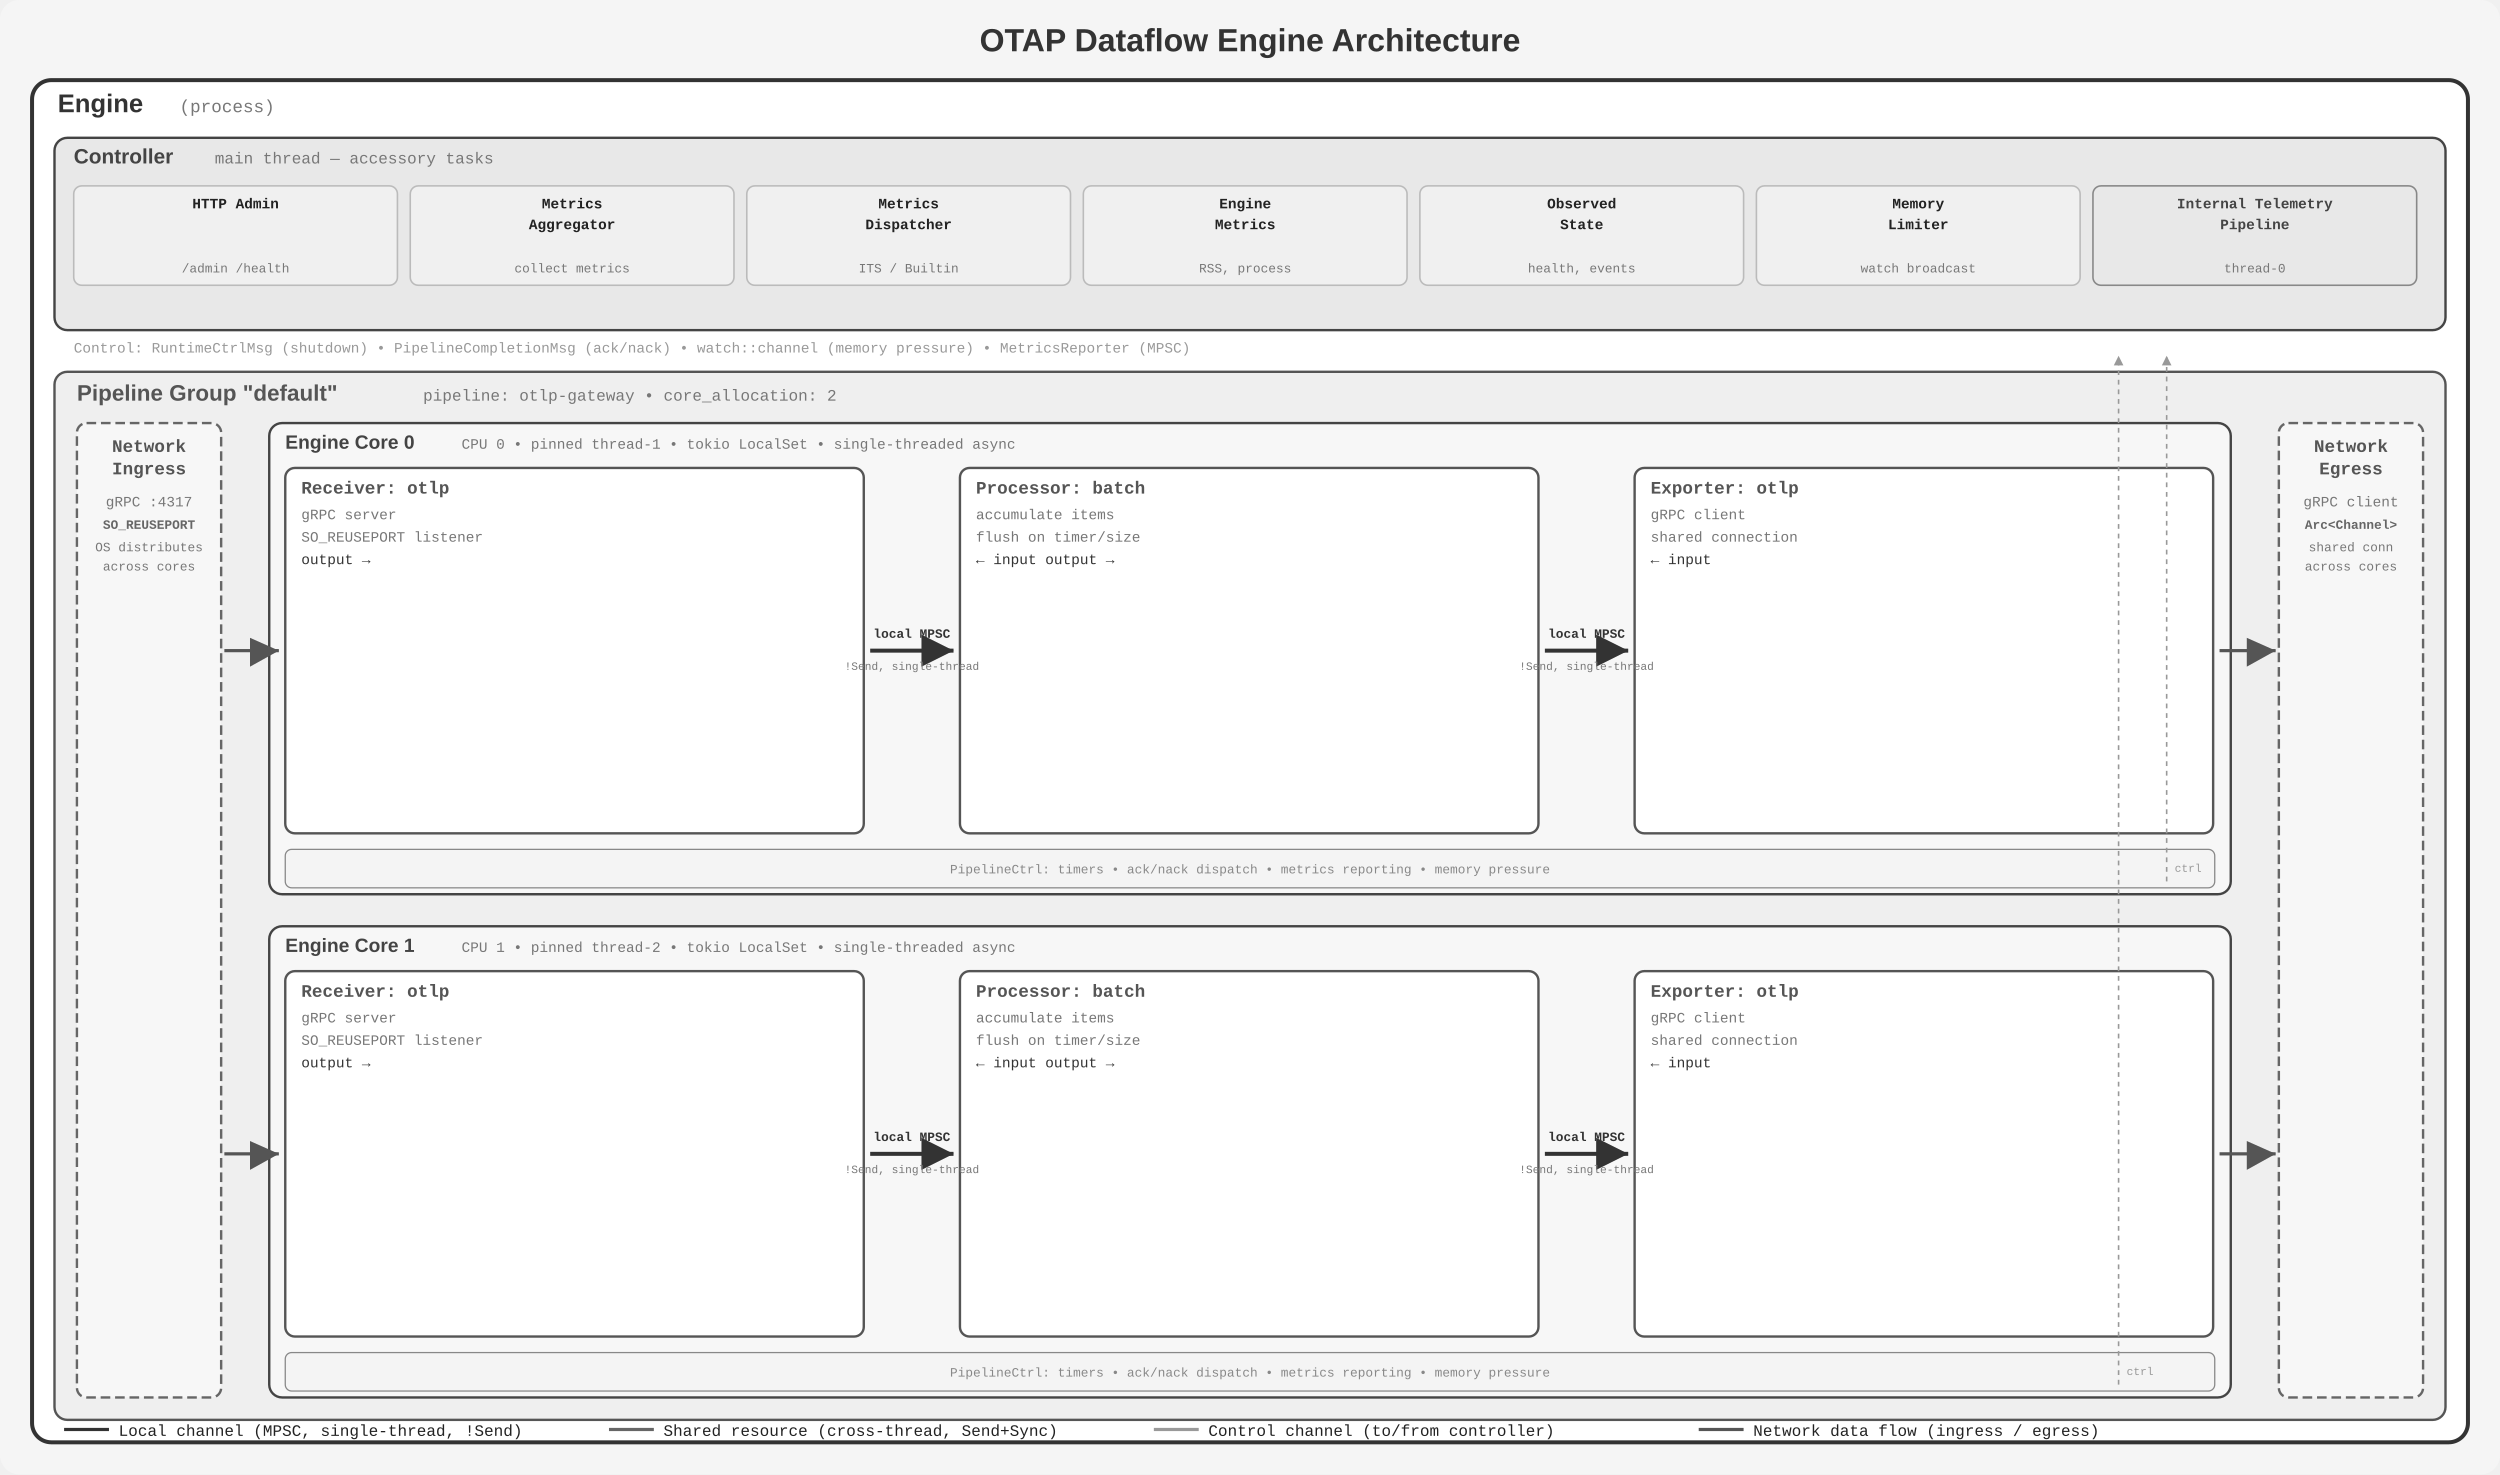
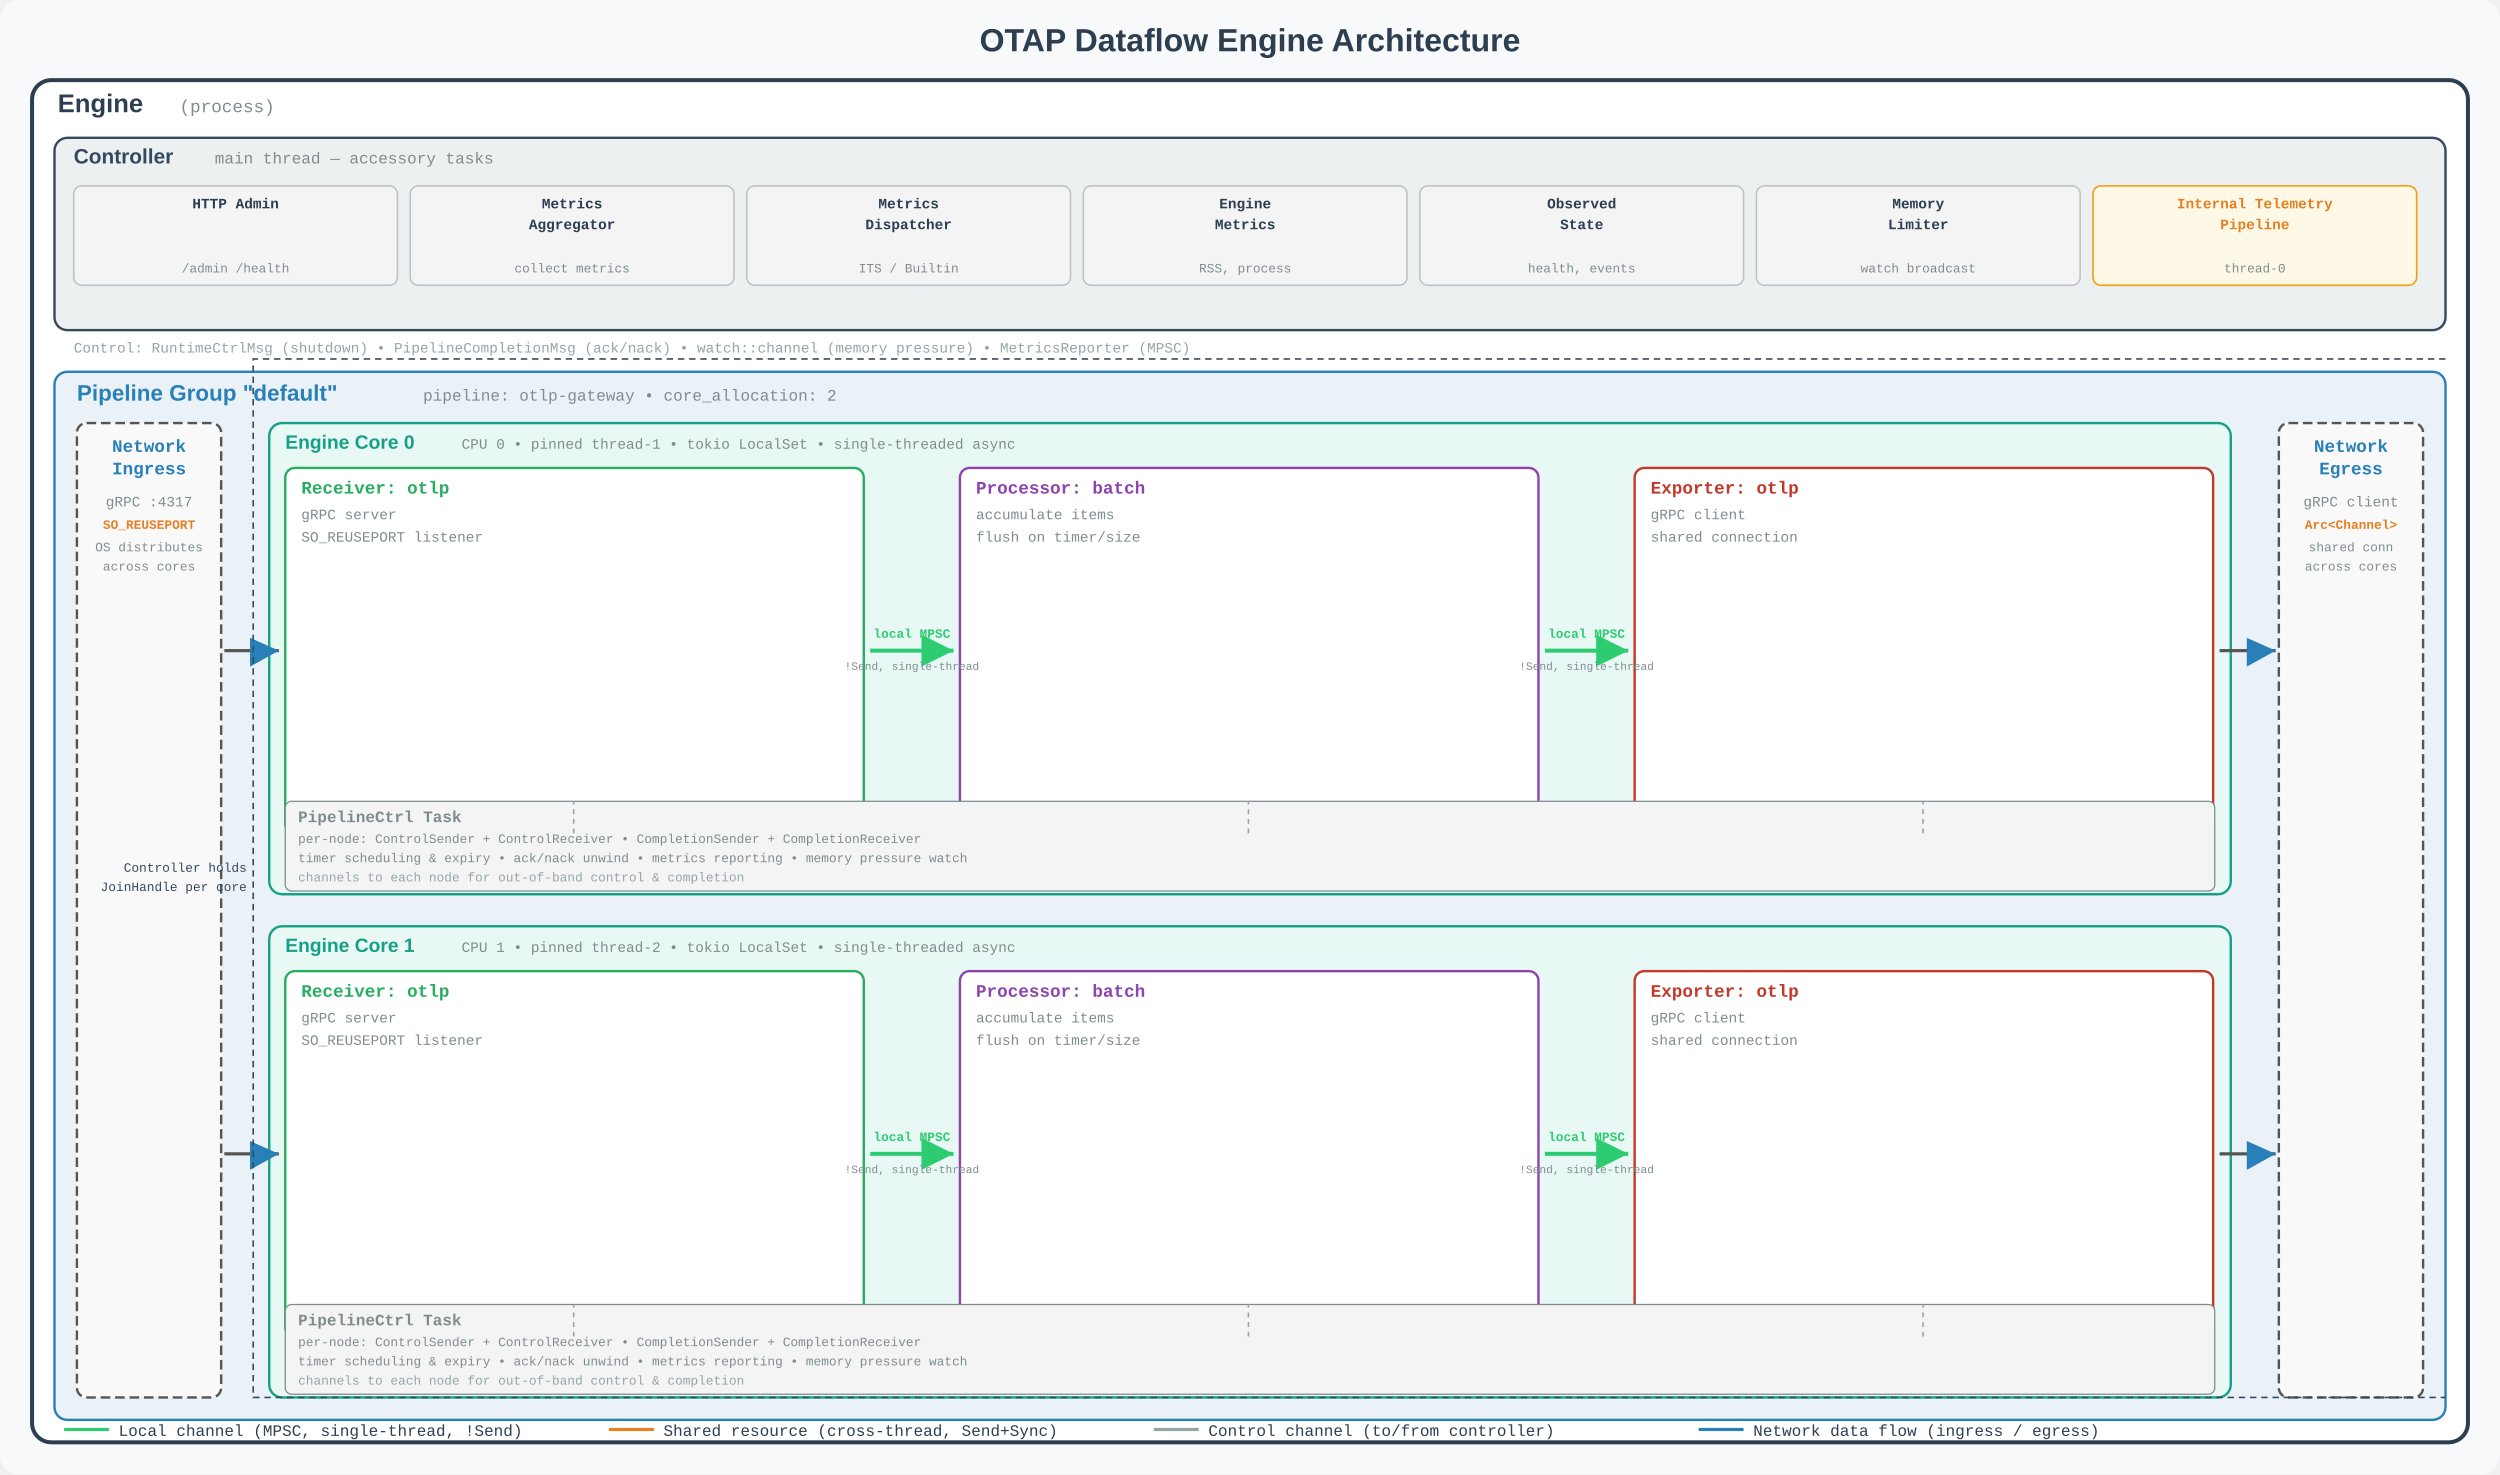
<svg xmlns="http://www.w3.org/2000/svg" viewBox="0 0 1560 920" width="1560" height="920">
  <defs>
    <marker id="al" markerWidth="8" markerHeight="8" refX="8" refY="4" orient="auto">
-       <polygon points="0 0, 8 4, 0 8" fill="#333333" />
+       <polygon points="0 0, 8 4, 0 8" fill="#2ecc71" />
    </marker>
    <marker id="as" markerWidth="8" markerHeight="8" refX="8" refY="4" orient="auto">
-       <polygon points="0 0, 8 4, 0 8" fill="#666666" />
+       <polygon points="0 0, 8 4, 0 8" fill="#e67e22" />
    </marker>
    <marker id="ac" markerWidth="6" markerHeight="6" refX="6" refY="3" orient="auto">
-       <polygon points="0 0, 6 3, 0 6" fill="#999999" />
+       <polygon points="0 0, 6 3, 0 6" fill="#95a5a6" />
    </marker>
    <marker id="at" markerWidth="8" markerHeight="8" refX="8" refY="4" orient="auto">
-       <polygon points="0 0, 8 4, 0 8" fill="#555555" />
+       <polygon points="0 0, 8 4, 0 8" fill="#3498db" />
    </marker>
    <marker id="an" markerWidth="9" markerHeight="9" refX="9" refY="4" orient="auto">
-       <polygon points="0 0, 9 4, 0 9" fill="#555555" />
+       <polygon points="0 0, 9 4, 0 9" fill="#2980b9" />
    </marker>
  </defs>
-   <rect width="1560" height="920" fill="#f5f5f5" rx="12" />
-   <text x="780" y="32" font-family="'Segoe UI', 'Helvetica Neue', Arial, sans-serif" font-size="20" fill="#333333" font-weight="bold" text-anchor="middle">OTAP Dataflow Engine Architecture</text>
-   <rect x="20" y="50" width="1520" height="850" rx="12" fill="#ffffff" stroke="#333333" stroke-width="2.5" />
-   <text x="36" y="70" font-family="'Segoe UI', 'Helvetica Neue', Arial, sans-serif" font-size="16" fill="#333333" font-weight="bold" text-anchor="start">Engine</text>
-   <text x="112" y="70" font-family="Consolas, 'Courier New', monospace" font-size="11" fill="#777777" font-weight="normal" text-anchor="start">(process)</text>
-   <rect x="34" y="86" width="1492" height="120" rx="8" fill="#e8e8e8" stroke="#444444" stroke-width="1.5" />
-   <text x="46" y="102" font-family="'Segoe UI', 'Helvetica Neue', Arial, sans-serif" font-size="13" fill="#444444" font-weight="bold" text-anchor="start">Controller</text>
-   <text x="134" y="102" font-family="Consolas, 'Courier New', monospace" font-size="10" fill="#777777" font-weight="normal" text-anchor="start">main thread — accessory tasks</text>
-   <rect x="46" y="116" width="202" height="62" rx="5" fill="#f0f0f0" stroke="#bbbbbb" stroke-width="1" />
-   <text x="147" y="130" font-family="Consolas, 'Courier New', monospace" font-size="9" fill="#222222" font-weight="bold" text-anchor="middle">HTTP Admin</text>
-   <text x="147" y="170" font-family="Consolas, 'Courier New', monospace" font-size="8" fill="#777777" font-weight="normal" text-anchor="middle">/admin /health</text>
-   <rect x="256" y="116" width="202" height="62" rx="5" fill="#f0f0f0" stroke="#bbbbbb" stroke-width="1" />
-   <text x="357" y="130" font-family="Consolas, 'Courier New', monospace" font-size="9" fill="#222222" font-weight="bold" text-anchor="middle">Metrics</text>
-   <text x="357" y="143" font-family="Consolas, 'Courier New', monospace" font-size="9" fill="#222222" font-weight="bold" text-anchor="middle">Aggregator</text>
-   <text x="357" y="170" font-family="Consolas, 'Courier New', monospace" font-size="8" fill="#777777" font-weight="normal" text-anchor="middle">collect metrics</text>
-   <rect x="466" y="116" width="202" height="62" rx="5" fill="#f0f0f0" stroke="#bbbbbb" stroke-width="1" />
-   <text x="567" y="130" font-family="Consolas, 'Courier New', monospace" font-size="9" fill="#222222" font-weight="bold" text-anchor="middle">Metrics</text>
-   <text x="567" y="143" font-family="Consolas, 'Courier New', monospace" font-size="9" fill="#222222" font-weight="bold" text-anchor="middle">Dispatcher</text>
-   <text x="567" y="170" font-family="Consolas, 'Courier New', monospace" font-size="8" fill="#777777" font-weight="normal" text-anchor="middle">ITS / Builtin</text>
-   <rect x="676" y="116" width="202" height="62" rx="5" fill="#f0f0f0" stroke="#bbbbbb" stroke-width="1" />
-   <text x="777" y="130" font-family="Consolas, 'Courier New', monospace" font-size="9" fill="#222222" font-weight="bold" text-anchor="middle">Engine</text>
-   <text x="777" y="143" font-family="Consolas, 'Courier New', monospace" font-size="9" fill="#222222" font-weight="bold" text-anchor="middle">Metrics</text>
-   <text x="777" y="170" font-family="Consolas, 'Courier New', monospace" font-size="8" fill="#777777" font-weight="normal" text-anchor="middle">RSS, process</text>
-   <rect x="886" y="116" width="202" height="62" rx="5" fill="#f0f0f0" stroke="#bbbbbb" stroke-width="1" />
-   <text x="987" y="130" font-family="Consolas, 'Courier New', monospace" font-size="9" fill="#222222" font-weight="bold" text-anchor="middle">Observed</text>
-   <text x="987" y="143" font-family="Consolas, 'Courier New', monospace" font-size="9" fill="#222222" font-weight="bold" text-anchor="middle">State</text>
-   <text x="987" y="170" font-family="Consolas, 'Courier New', monospace" font-size="8" fill="#777777" font-weight="normal" text-anchor="middle">health, events</text>
-   <rect x="1096" y="116" width="202" height="62" rx="5" fill="#f0f0f0" stroke="#bbbbbb" stroke-width="1" />
-   <text x="1197" y="130" font-family="Consolas, 'Courier New', monospace" font-size="9" fill="#222222" font-weight="bold" text-anchor="middle">Memory</text>
-   <text x="1197" y="143" font-family="Consolas, 'Courier New', monospace" font-size="9" fill="#222222" font-weight="bold" text-anchor="middle">Limiter</text>
-   <text x="1197" y="170" font-family="Consolas, 'Courier New', monospace" font-size="8" fill="#777777" font-weight="normal" text-anchor="middle">watch broadcast</text>
-   <rect x="1306" y="116" width="202" height="62" rx="5" fill="#e8e8e8" stroke="#888888" stroke-width="1" />
-   <text x="1407" y="130" font-family="Consolas, 'Courier New', monospace" font-size="9" fill="#444444" font-weight="bold" text-anchor="middle">Internal Telemetry</text>
-   <text x="1407" y="143" font-family="Consolas, 'Courier New', monospace" font-size="9" fill="#444444" font-weight="bold" text-anchor="middle">Pipeline</text>
-   <text x="1407" y="170" font-family="Consolas, 'Courier New', monospace" font-size="8" fill="#777777" font-weight="normal" text-anchor="middle">thread-0</text>
-   <text x="46" y="220" font-family="Consolas, 'Courier New', monospace" font-size="9" fill="#999999" font-weight="normal" text-anchor="start">Control: RuntimeCtrlMsg (shutdown)  •  PipelineCompletionMsg (ack/nack)  •  watch::channel (memory pressure)  •  MetricsReporter (MPSC)</text>
-   <rect x="34" y="232" width="1492" height="654" rx="8" fill="#efefef" stroke="#555555" stroke-width="1.5" />
-   <text x="48" y="250" font-family="'Segoe UI', 'Helvetica Neue', Arial, sans-serif" font-size="14" fill="#555555" font-weight="bold" text-anchor="start">Pipeline Group "default"</text>
-   <text x="264" y="250" font-family="Consolas, 'Courier New', monospace" font-size="10" fill="#777777" font-weight="normal" text-anchor="start">pipeline: otlp-gateway  •  core_allocation: 2</text>
-   <rect x="48" y="264" width="90" height="608" rx="6" fill="#f7f7f7" stroke="#666666" stroke-width="1.5" stroke-dasharray="6,3" />
-   <text x="93" y="282" font-family="Consolas, 'Courier New', monospace" font-size="11" fill="#555555" font-weight="bold" text-anchor="middle">Network</text>
-   <text x="93" y="296" font-family="Consolas, 'Courier New', monospace" font-size="11" fill="#555555" font-weight="bold" text-anchor="middle">Ingress</text>
-   <text x="93" y="316" font-family="Consolas, 'Courier New', monospace" font-size="9" fill="#777777" font-weight="normal" text-anchor="middle">gRPC :4317</text>
-   <text x="93" y="330" font-family="Consolas, 'Courier New', monospace" font-size="8" fill="#666666" font-weight="bold" text-anchor="middle">SO_REUSEPORT</text>
-   <text x="93" y="344" font-family="Consolas, 'Courier New', monospace" font-size="8" fill="#777777" font-weight="normal" text-anchor="middle">OS distributes</text>
-   <text x="93" y="356" font-family="Consolas, 'Courier New', monospace" font-size="8" fill="#777777" font-weight="normal" text-anchor="middle">across cores</text>
-   <rect x="1422" y="264" width="90" height="608" rx="6" fill="#f7f7f7" stroke="#666666" stroke-width="1.5" stroke-dasharray="6,3" />
-   <text x="1467" y="282" font-family="Consolas, 'Courier New', monospace" font-size="11" fill="#555555" font-weight="bold" text-anchor="middle">Network</text>
-   <text x="1467" y="296" font-family="Consolas, 'Courier New', monospace" font-size="11" fill="#555555" font-weight="bold" text-anchor="middle">Egress</text>
-   <text x="1467" y="316" font-family="Consolas, 'Courier New', monospace" font-size="9" fill="#777777" font-weight="normal" text-anchor="middle">gRPC client</text>
-   <text x="1467" y="330" font-family="Consolas, 'Courier New', monospace" font-size="8" fill="#666666" font-weight="bold" text-anchor="middle">Arc&lt;Channel&gt;</text>
-   <text x="1467" y="344" font-family="Consolas, 'Courier New', monospace" font-size="8" fill="#777777" font-weight="normal" text-anchor="middle">shared conn</text>
-   <text x="1467" y="356" font-family="Consolas, 'Courier New', monospace" font-size="8" fill="#777777" font-weight="normal" text-anchor="middle">across cores</text>
-   <rect x="168" y="264" width="1224" height="294" rx="8" fill="#f7f7f7" stroke="#444444" stroke-width="1.5" />
-   <text x="178" y="280" font-family="'Segoe UI', 'Helvetica Neue', Arial, sans-serif" font-size="12" fill="#444444" font-weight="bold" text-anchor="start">Engine Core 0</text>
-   <text x="288" y="280" font-family="Consolas, 'Courier New', monospace" font-size="9" fill="#777777" font-weight="normal" text-anchor="start">CPU 0  •  pinned thread-1  •  tokio LocalSet  •  single-threaded async</text>
-   <rect x="178" y="292" width="361" height="228" rx="6" fill="#ffffff" stroke="#555555" stroke-width="1.5" />
-   <text x="188" y="308" font-family="Consolas, 'Courier New', monospace" font-size="11" fill="#555555" font-weight="bold" text-anchor="start">Receiver: otlp</text>
-   <text x="188" y="324" font-family="Consolas, 'Courier New', monospace" font-size="9" fill="#777777" font-weight="normal" text-anchor="start">gRPC server</text>
-   <text x="188" y="338" font-family="Consolas, 'Courier New', monospace" font-size="9" fill="#777777" font-weight="normal" text-anchor="start">SO_REUSEPORT listener</text>
-   <text x="188" y="352" font-family="Consolas, 'Courier New', monospace" font-size="9" fill="#333333" font-weight="normal" text-anchor="start">output →</text>
-   <rect x="599" y="292" width="361" height="228" rx="6" fill="#ffffff" stroke="#555555" stroke-width="1.5" />
-   <text x="609" y="308" font-family="Consolas, 'Courier New', monospace" font-size="11" fill="#555555" font-weight="bold" text-anchor="start">Processor: batch</text>
-   <text x="609" y="324" font-family="Consolas, 'Courier New', monospace" font-size="9" fill="#777777" font-weight="normal" text-anchor="start">accumulate items</text>
-   <text x="609" y="338" font-family="Consolas, 'Courier New', monospace" font-size="9" fill="#777777" font-weight="normal" text-anchor="start">flush on timer/size</text>
-   <text x="609" y="352" font-family="Consolas, 'Courier New', monospace" font-size="9" fill="#333333" font-weight="normal" text-anchor="start">← input  output →</text>
-   <rect x="1020" y="292" width="361" height="228" rx="6" fill="#ffffff" stroke="#555555" stroke-width="1.5" />
-   <text x="1030" y="308" font-family="Consolas, 'Courier New', monospace" font-size="11" fill="#555555" font-weight="bold" text-anchor="start">Exporter: otlp</text>
-   <text x="1030" y="324" font-family="Consolas, 'Courier New', monospace" font-size="9" fill="#777777" font-weight="normal" text-anchor="start">gRPC client</text>
-   <text x="1030" y="338" font-family="Consolas, 'Courier New', monospace" font-size="9" fill="#777777" font-weight="normal" text-anchor="start">shared connection</text>
-   <text x="1030" y="352" font-family="Consolas, 'Courier New', monospace" font-size="9" fill="#333333" font-weight="normal" text-anchor="start">← input</text>
-   <line x1="543" y1="406" x2="595" y2="406" stroke="#333333" stroke-width="2.5" marker-end="url(#al)" />
-   <text x="569" y="398" font-family="Consolas, 'Courier New', monospace" font-size="8" fill="#333333" font-weight="bold" text-anchor="middle">local MPSC</text>
-   <text x="569" y="418" font-family="Consolas, 'Courier New', monospace" font-size="7" fill="#777777" font-weight="normal" text-anchor="middle">!Send, single-thread</text>
-   <line x1="964" y1="406" x2="1016" y2="406" stroke="#333333" stroke-width="2.5" marker-end="url(#al)" />
-   <text x="990" y="398" font-family="Consolas, 'Courier New', monospace" font-size="8" fill="#333333" font-weight="bold" text-anchor="middle">local MPSC</text>
-   <text x="990" y="418" font-family="Consolas, 'Courier New', monospace" font-size="7" fill="#777777" font-weight="normal" text-anchor="middle">!Send, single-thread</text>
-   <rect x="178" y="530" width="1204" height="24" rx="4" fill="#f4f4f4" stroke="#888888" stroke-width="0.8" />
-   <text x="780" y="545" font-family="Consolas, 'Courier New', monospace" font-size="8" fill="#888888" font-weight="normal" text-anchor="middle">PipelineCtrl: timers  •  ack/nack dispatch  •  metrics reporting  •  memory pressure</text>
+   <rect width="1560" height="920" fill="#f8f9fa" rx="12" />
+   <text x="780" y="32" font-family="'Segoe UI', 'Helvetica Neue', Arial, sans-serif" font-size="20" fill="#2c3e50" font-weight="bold" text-anchor="middle">OTAP Dataflow Engine Architecture</text>
+   <rect x="20" y="50" width="1520" height="850" rx="12" fill="#ffffff" stroke="#2c3e50" stroke-width="2.5" />
+   <text x="36" y="70" font-family="'Segoe UI', 'Helvetica Neue', Arial, sans-serif" font-size="16" fill="#2c3e50" font-weight="bold" text-anchor="start">Engine</text>
+   <text x="112" y="70" font-family="Consolas, 'Courier New', monospace" font-size="11" fill="#7f8c8d" font-weight="normal" text-anchor="start">(process)</text>
+   <rect x="34" y="86" width="1492" height="120" rx="8" fill="#ecf0f1" stroke="#34495e" stroke-width="1.5" />
+   <text x="46" y="102" font-family="'Segoe UI', 'Helvetica Neue', Arial, sans-serif" font-size="13" fill="#34495e" font-weight="bold" text-anchor="start">Controller</text>
+   <text x="134" y="102" font-family="Consolas, 'Courier New', monospace" font-size="10" fill="#7f8c8d" font-weight="normal" text-anchor="start">main thread — accessory tasks</text>
+   <rect x="46" y="116" width="202" height="62" rx="5" fill="#f4f4f4" stroke="#bdc3c7" stroke-width="1" />
+   <text x="147" y="130" font-family="Consolas, 'Courier New', monospace" font-size="9" fill="#2c3e50" font-weight="bold" text-anchor="middle">HTTP Admin</text>
+   <text x="147" y="170" font-family="Consolas, 'Courier New', monospace" font-size="8" fill="#7f8c8d" font-weight="normal" text-anchor="middle">/admin /health</text>
+   <rect x="256" y="116" width="202" height="62" rx="5" fill="#f4f4f4" stroke="#bdc3c7" stroke-width="1" />
+   <text x="357" y="130" font-family="Consolas, 'Courier New', monospace" font-size="9" fill="#2c3e50" font-weight="bold" text-anchor="middle">Metrics</text>
+   <text x="357" y="143" font-family="Consolas, 'Courier New', monospace" font-size="9" fill="#2c3e50" font-weight="bold" text-anchor="middle">Aggregator</text>
+   <text x="357" y="170" font-family="Consolas, 'Courier New', monospace" font-size="8" fill="#7f8c8d" font-weight="normal" text-anchor="middle">collect metrics</text>
+   <rect x="466" y="116" width="202" height="62" rx="5" fill="#f4f4f4" stroke="#bdc3c7" stroke-width="1" />
+   <text x="567" y="130" font-family="Consolas, 'Courier New', monospace" font-size="9" fill="#2c3e50" font-weight="bold" text-anchor="middle">Metrics</text>
+   <text x="567" y="143" font-family="Consolas, 'Courier New', monospace" font-size="9" fill="#2c3e50" font-weight="bold" text-anchor="middle">Dispatcher</text>
+   <text x="567" y="170" font-family="Consolas, 'Courier New', monospace" font-size="8" fill="#7f8c8d" font-weight="normal" text-anchor="middle">ITS / Builtin</text>
+   <rect x="676" y="116" width="202" height="62" rx="5" fill="#f4f4f4" stroke="#bdc3c7" stroke-width="1" />
+   <text x="777" y="130" font-family="Consolas, 'Courier New', monospace" font-size="9" fill="#2c3e50" font-weight="bold" text-anchor="middle">Engine</text>
+   <text x="777" y="143" font-family="Consolas, 'Courier New', monospace" font-size="9" fill="#2c3e50" font-weight="bold" text-anchor="middle">Metrics</text>
+   <text x="777" y="170" font-family="Consolas, 'Courier New', monospace" font-size="8" fill="#7f8c8d" font-weight="normal" text-anchor="middle">RSS, process</text>
+   <rect x="886" y="116" width="202" height="62" rx="5" fill="#f4f4f4" stroke="#bdc3c7" stroke-width="1" />
+   <text x="987" y="130" font-family="Consolas, 'Courier New', monospace" font-size="9" fill="#2c3e50" font-weight="bold" text-anchor="middle">Observed</text>
+   <text x="987" y="143" font-family="Consolas, 'Courier New', monospace" font-size="9" fill="#2c3e50" font-weight="bold" text-anchor="middle">State</text>
+   <text x="987" y="170" font-family="Consolas, 'Courier New', monospace" font-size="8" fill="#7f8c8d" font-weight="normal" text-anchor="middle">health, events</text>
+   <rect x="1096" y="116" width="202" height="62" rx="5" fill="#f4f4f4" stroke="#bdc3c7" stroke-width="1" />
+   <text x="1197" y="130" font-family="Consolas, 'Courier New', monospace" font-size="9" fill="#2c3e50" font-weight="bold" text-anchor="middle">Memory</text>
+   <text x="1197" y="143" font-family="Consolas, 'Courier New', monospace" font-size="9" fill="#2c3e50" font-weight="bold" text-anchor="middle">Limiter</text>
+   <text x="1197" y="170" font-family="Consolas, 'Courier New', monospace" font-size="8" fill="#7f8c8d" font-weight="normal" text-anchor="middle">watch broadcast</text>
+   <rect x="1306" y="116" width="202" height="62" rx="5" fill="#fef9e7" stroke="#f39c12" stroke-width="1" />
+   <text x="1407" y="130" font-family="Consolas, 'Courier New', monospace" font-size="9" fill="#e67e22" font-weight="bold" text-anchor="middle">Internal Telemetry</text>
+   <text x="1407" y="143" font-family="Consolas, 'Courier New', monospace" font-size="9" fill="#e67e22" font-weight="bold" text-anchor="middle">Pipeline</text>
+   <text x="1407" y="170" font-family="Consolas, 'Courier New', monospace" font-size="8" fill="#7f8c8d" font-weight="normal" text-anchor="middle">thread-0</text>
+   <text x="46" y="220" font-family="Consolas, 'Courier New', monospace" font-size="9" fill="#95a5a6" font-weight="normal" text-anchor="start">Control: RuntimeCtrlMsg (shutdown)  •  PipelineCompletionMsg (ack/nack)  •  watch::channel (memory pressure)  •  MetricsReporter (MPSC)</text>
+   <rect x="34" y="232" width="1492" height="654" rx="8" fill="#eaf2f8" stroke="#2980b9" stroke-width="1.5" />
+   <text x="48" y="250" font-family="'Segoe UI', 'Helvetica Neue', Arial, sans-serif" font-size="14" fill="#2980b9" font-weight="bold" text-anchor="start">Pipeline Group "default"</text>
+   <text x="264" y="250" font-family="Consolas, 'Courier New', monospace" font-size="10" fill="#7f8c8d" font-weight="normal" text-anchor="start">pipeline: otlp-gateway  •  core_allocation: 2</text>
+   <rect x="48" y="264" width="90" height="608" rx="6" fill="#f9f9f9" stroke="#555555" stroke-width="1.5" stroke-dasharray="6,3" />
+   <text x="93" y="282" font-family="Consolas, 'Courier New', monospace" font-size="11" fill="#2980b9" font-weight="bold" text-anchor="middle">Network</text>
+   <text x="93" y="296" font-family="Consolas, 'Courier New', monospace" font-size="11" fill="#2980b9" font-weight="bold" text-anchor="middle">Ingress</text>
+   <text x="93" y="316" font-family="Consolas, 'Courier New', monospace" font-size="9" fill="#7f8c8d" font-weight="normal" text-anchor="middle">gRPC :4317</text>
+   <text x="93" y="330" font-family="Consolas, 'Courier New', monospace" font-size="8" fill="#e67e22" font-weight="bold" text-anchor="middle">SO_REUSEPORT</text>
+   <text x="93" y="344" font-family="Consolas, 'Courier New', monospace" font-size="8" fill="#7f8c8d" font-weight="normal" text-anchor="middle">OS distributes</text>
+   <text x="93" y="356" font-family="Consolas, 'Courier New', monospace" font-size="8" fill="#7f8c8d" font-weight="normal" text-anchor="middle">across cores</text>
+   <rect x="1422" y="264" width="90" height="608" rx="6" fill="#f9f9f9" stroke="#555555" stroke-width="1.5" stroke-dasharray="6,3" />
+   <text x="1467" y="282" font-family="Consolas, 'Courier New', monospace" font-size="11" fill="#2980b9" font-weight="bold" text-anchor="middle">Network</text>
+   <text x="1467" y="296" font-family="Consolas, 'Courier New', monospace" font-size="11" fill="#2980b9" font-weight="bold" text-anchor="middle">Egress</text>
+   <text x="1467" y="316" font-family="Consolas, 'Courier New', monospace" font-size="9" fill="#7f8c8d" font-weight="normal" text-anchor="middle">gRPC client</text>
+   <text x="1467" y="330" font-family="Consolas, 'Courier New', monospace" font-size="8" fill="#e67e22" font-weight="bold" text-anchor="middle">Arc&lt;Channel&gt;</text>
+   <text x="1467" y="344" font-family="Consolas, 'Courier New', monospace" font-size="8" fill="#7f8c8d" font-weight="normal" text-anchor="middle">shared conn</text>
+   <text x="1467" y="356" font-family="Consolas, 'Courier New', monospace" font-size="8" fill="#7f8c8d" font-weight="normal" text-anchor="middle">across cores</text>
+   <rect x="168" y="264" width="1224" height="294" rx="8" fill="#e8f8f5" stroke="#16a085" stroke-width="1.5" />
+   <text x="178" y="280" font-family="'Segoe UI', 'Helvetica Neue', Arial, sans-serif" font-size="12" fill="#16a085" font-weight="bold" text-anchor="start">Engine Core 0</text>
+   <text x="288" y="280" font-family="Consolas, 'Courier New', monospace" font-size="9" fill="#7f8c8d" font-weight="normal" text-anchor="start">CPU 0  •  pinned thread-1  •  tokio LocalSet  •  single-threaded async</text>
+   <rect x="178" y="292" width="361" height="228" rx="6" fill="#ffffff" stroke="#27ae60" stroke-width="1.5" />
+   <text x="188" y="308" font-family="Consolas, 'Courier New', monospace" font-size="11" fill="#27ae60" font-weight="bold" text-anchor="start">Receiver: otlp</text>
+   <text x="188" y="324" font-family="Consolas, 'Courier New', monospace" font-size="9" fill="#7f8c8d" font-weight="normal" text-anchor="start">gRPC server</text>
+   <text x="188" y="338" font-family="Consolas, 'Courier New', monospace" font-size="9" fill="#7f8c8d" font-weight="normal" text-anchor="start">SO_REUSEPORT listener</text>
+   <rect x="599" y="292" width="361" height="228" rx="6" fill="#ffffff" stroke="#8e44ad" stroke-width="1.5" />
+   <text x="609" y="308" font-family="Consolas, 'Courier New', monospace" font-size="11" fill="#8e44ad" font-weight="bold" text-anchor="start">Processor: batch</text>
+   <text x="609" y="324" font-family="Consolas, 'Courier New', monospace" font-size="9" fill="#7f8c8d" font-weight="normal" text-anchor="start">accumulate items</text>
+   <text x="609" y="338" font-family="Consolas, 'Courier New', monospace" font-size="9" fill="#7f8c8d" font-weight="normal" text-anchor="start">flush on timer/size</text>
+   <rect x="1020" y="292" width="361" height="228" rx="6" fill="#ffffff" stroke="#c0392b" stroke-width="1.5" />
+   <text x="1030" y="308" font-family="Consolas, 'Courier New', monospace" font-size="11" fill="#c0392b" font-weight="bold" text-anchor="start">Exporter: otlp</text>
+   <text x="1030" y="324" font-family="Consolas, 'Courier New', monospace" font-size="9" fill="#7f8c8d" font-weight="normal" text-anchor="start">gRPC client</text>
+   <text x="1030" y="338" font-family="Consolas, 'Courier New', monospace" font-size="9" fill="#7f8c8d" font-weight="normal" text-anchor="start">shared connection</text>
+   <line x1="543" y1="406" x2="595" y2="406" stroke="#2ecc71" stroke-width="2.5" marker-end="url(#al)" />
+   <text x="569" y="398" font-family="Consolas, 'Courier New', monospace" font-size="8" fill="#2ecc71" font-weight="bold" text-anchor="middle">local MPSC</text>
+   <text x="569" y="418" font-family="Consolas, 'Courier New', monospace" font-size="7" fill="#7f8c8d" font-weight="normal" text-anchor="middle">!Send, single-thread</text>
+   <line x1="964" y1="406" x2="1016" y2="406" stroke="#2ecc71" stroke-width="2.5" marker-end="url(#al)" />
+   <text x="990" y="398" font-family="Consolas, 'Courier New', monospace" font-size="8" fill="#2ecc71" font-weight="bold" text-anchor="middle">local MPSC</text>
+   <text x="990" y="418" font-family="Consolas, 'Courier New', monospace" font-size="7" fill="#7f8c8d" font-weight="normal" text-anchor="middle">!Send, single-thread</text>
+   <rect x="178" y="500" width="1204" height="56" rx="4" fill="#f4f4f4" stroke="#7f8c8d" stroke-width="0.8" />
+   <text x="186" y="513" font-family="Consolas, 'Courier New', monospace" font-size="10" fill="#7f8c8d" font-weight="bold" text-anchor="start">PipelineCtrl Task</text>
+   <text x="186" y="526" font-family="Consolas, 'Courier New', monospace" font-size="8" fill="#7f8c8d" font-weight="normal" text-anchor="start">per-node: ControlSender + ControlReceiver  •  CompletionSender + CompletionReceiver</text>
+   <text x="186" y="538" font-family="Consolas, 'Courier New', monospace" font-size="8" fill="#7f8c8d" font-weight="normal" text-anchor="start">timer scheduling &amp; expiry  •  ack/nack unwind  •  metrics reporting  •  memory pressure watch</text>
+   <text x="186" y="550" font-family="Consolas, 'Courier New', monospace" font-size="8" fill="#95a5a6" font-weight="normal" text-anchor="start">channels to each node for out-of-band control &amp; completion</text>
+   <line x1="358" y1="520" x2="358" y2="500" stroke="#95a5a6" stroke-width="1" stroke-dasharray="3,3" />
+   <line x1="779" y1="520" x2="779" y2="500" stroke="#95a5a6" stroke-width="1" stroke-dasharray="3,3" />
+   <line x1="1200" y1="520" x2="1200" y2="500" stroke="#95a5a6" stroke-width="1" stroke-dasharray="3,3" />
  <line x1="140" y1="406" x2="174" y2="406" stroke="#555555" stroke-width="2" marker-end="url(#an)" />
  <line x1="1385" y1="406" x2="1420" y2="406" stroke="#555555" stroke-width="2" marker-end="url(#an)" />
-   <rect x="168" y="578" width="1224" height="294" rx="8" fill="#f7f7f7" stroke="#444444" stroke-width="1.5" />
-   <text x="178" y="594" font-family="'Segoe UI', 'Helvetica Neue', Arial, sans-serif" font-size="12" fill="#444444" font-weight="bold" text-anchor="start">Engine Core 1</text>
-   <text x="288" y="594" font-family="Consolas, 'Courier New', monospace" font-size="9" fill="#777777" font-weight="normal" text-anchor="start">CPU 1  •  pinned thread-2  •  tokio LocalSet  •  single-threaded async</text>
-   <rect x="178" y="606" width="361" height="228" rx="6" fill="#ffffff" stroke="#555555" stroke-width="1.5" />
-   <text x="188" y="622" font-family="Consolas, 'Courier New', monospace" font-size="11" fill="#555555" font-weight="bold" text-anchor="start">Receiver: otlp</text>
-   <text x="188" y="638" font-family="Consolas, 'Courier New', monospace" font-size="9" fill="#777777" font-weight="normal" text-anchor="start">gRPC server</text>
-   <text x="188" y="652" font-family="Consolas, 'Courier New', monospace" font-size="9" fill="#777777" font-weight="normal" text-anchor="start">SO_REUSEPORT listener</text>
-   <text x="188" y="666" font-family="Consolas, 'Courier New', monospace" font-size="9" fill="#333333" font-weight="normal" text-anchor="start">output →</text>
-   <rect x="599" y="606" width="361" height="228" rx="6" fill="#ffffff" stroke="#555555" stroke-width="1.5" />
-   <text x="609" y="622" font-family="Consolas, 'Courier New', monospace" font-size="11" fill="#555555" font-weight="bold" text-anchor="start">Processor: batch</text>
-   <text x="609" y="638" font-family="Consolas, 'Courier New', monospace" font-size="9" fill="#777777" font-weight="normal" text-anchor="start">accumulate items</text>
-   <text x="609" y="652" font-family="Consolas, 'Courier New', monospace" font-size="9" fill="#777777" font-weight="normal" text-anchor="start">flush on timer/size</text>
-   <text x="609" y="666" font-family="Consolas, 'Courier New', monospace" font-size="9" fill="#333333" font-weight="normal" text-anchor="start">← input  output →</text>
-   <rect x="1020" y="606" width="361" height="228" rx="6" fill="#ffffff" stroke="#555555" stroke-width="1.5" />
-   <text x="1030" y="622" font-family="Consolas, 'Courier New', monospace" font-size="11" fill="#555555" font-weight="bold" text-anchor="start">Exporter: otlp</text>
-   <text x="1030" y="638" font-family="Consolas, 'Courier New', monospace" font-size="9" fill="#777777" font-weight="normal" text-anchor="start">gRPC client</text>
-   <text x="1030" y="652" font-family="Consolas, 'Courier New', monospace" font-size="9" fill="#777777" font-weight="normal" text-anchor="start">shared connection</text>
-   <text x="1030" y="666" font-family="Consolas, 'Courier New', monospace" font-size="9" fill="#333333" font-weight="normal" text-anchor="start">← input</text>
-   <line x1="543" y1="720" x2="595" y2="720" stroke="#333333" stroke-width="2.5" marker-end="url(#al)" />
-   <text x="569" y="712" font-family="Consolas, 'Courier New', monospace" font-size="8" fill="#333333" font-weight="bold" text-anchor="middle">local MPSC</text>
-   <text x="569" y="732" font-family="Consolas, 'Courier New', monospace" font-size="7" fill="#777777" font-weight="normal" text-anchor="middle">!Send, single-thread</text>
-   <line x1="964" y1="720" x2="1016" y2="720" stroke="#333333" stroke-width="2.5" marker-end="url(#al)" />
-   <text x="990" y="712" font-family="Consolas, 'Courier New', monospace" font-size="8" fill="#333333" font-weight="bold" text-anchor="middle">local MPSC</text>
-   <text x="990" y="732" font-family="Consolas, 'Courier New', monospace" font-size="7" fill="#777777" font-weight="normal" text-anchor="middle">!Send, single-thread</text>
-   <rect x="178" y="844" width="1204" height="24" rx="4" fill="#f4f4f4" stroke="#888888" stroke-width="0.8" />
-   <text x="780" y="859" font-family="Consolas, 'Courier New', monospace" font-size="8" fill="#888888" font-weight="normal" text-anchor="middle">PipelineCtrl: timers  •  ack/nack dispatch  •  metrics reporting  •  memory pressure</text>
+   <rect x="168" y="578" width="1224" height="294" rx="8" fill="#e8f8f5" stroke="#16a085" stroke-width="1.5" />
+   <text x="178" y="594" font-family="'Segoe UI', 'Helvetica Neue', Arial, sans-serif" font-size="12" fill="#16a085" font-weight="bold" text-anchor="start">Engine Core 1</text>
+   <text x="288" y="594" font-family="Consolas, 'Courier New', monospace" font-size="9" fill="#7f8c8d" font-weight="normal" text-anchor="start">CPU 1  •  pinned thread-2  •  tokio LocalSet  •  single-threaded async</text>
+   <rect x="178" y="606" width="361" height="228" rx="6" fill="#ffffff" stroke="#27ae60" stroke-width="1.5" />
+   <text x="188" y="622" font-family="Consolas, 'Courier New', monospace" font-size="11" fill="#27ae60" font-weight="bold" text-anchor="start">Receiver: otlp</text>
+   <text x="188" y="638" font-family="Consolas, 'Courier New', monospace" font-size="9" fill="#7f8c8d" font-weight="normal" text-anchor="start">gRPC server</text>
+   <text x="188" y="652" font-family="Consolas, 'Courier New', monospace" font-size="9" fill="#7f8c8d" font-weight="normal" text-anchor="start">SO_REUSEPORT listener</text>
+   <rect x="599" y="606" width="361" height="228" rx="6" fill="#ffffff" stroke="#8e44ad" stroke-width="1.5" />
+   <text x="609" y="622" font-family="Consolas, 'Courier New', monospace" font-size="11" fill="#8e44ad" font-weight="bold" text-anchor="start">Processor: batch</text>
+   <text x="609" y="638" font-family="Consolas, 'Courier New', monospace" font-size="9" fill="#7f8c8d" font-weight="normal" text-anchor="start">accumulate items</text>
+   <text x="609" y="652" font-family="Consolas, 'Courier New', monospace" font-size="9" fill="#7f8c8d" font-weight="normal" text-anchor="start">flush on timer/size</text>
+   <rect x="1020" y="606" width="361" height="228" rx="6" fill="#ffffff" stroke="#c0392b" stroke-width="1.5" />
+   <text x="1030" y="622" font-family="Consolas, 'Courier New', monospace" font-size="11" fill="#c0392b" font-weight="bold" text-anchor="start">Exporter: otlp</text>
+   <text x="1030" y="638" font-family="Consolas, 'Courier New', monospace" font-size="9" fill="#7f8c8d" font-weight="normal" text-anchor="start">gRPC client</text>
+   <text x="1030" y="652" font-family="Consolas, 'Courier New', monospace" font-size="9" fill="#7f8c8d" font-weight="normal" text-anchor="start">shared connection</text>
+   <line x1="543" y1="720" x2="595" y2="720" stroke="#2ecc71" stroke-width="2.5" marker-end="url(#al)" />
+   <text x="569" y="712" font-family="Consolas, 'Courier New', monospace" font-size="8" fill="#2ecc71" font-weight="bold" text-anchor="middle">local MPSC</text>
+   <text x="569" y="732" font-family="Consolas, 'Courier New', monospace" font-size="7" fill="#7f8c8d" font-weight="normal" text-anchor="middle">!Send, single-thread</text>
+   <line x1="964" y1="720" x2="1016" y2="720" stroke="#2ecc71" stroke-width="2.5" marker-end="url(#al)" />
+   <text x="990" y="712" font-family="Consolas, 'Courier New', monospace" font-size="8" fill="#2ecc71" font-weight="bold" text-anchor="middle">local MPSC</text>
+   <text x="990" y="732" font-family="Consolas, 'Courier New', monospace" font-size="7" fill="#7f8c8d" font-weight="normal" text-anchor="middle">!Send, single-thread</text>
+   <rect x="178" y="814" width="1204" height="56" rx="4" fill="#f4f4f4" stroke="#7f8c8d" stroke-width="0.8" />
+   <text x="186" y="827" font-family="Consolas, 'Courier New', monospace" font-size="10" fill="#7f8c8d" font-weight="bold" text-anchor="start">PipelineCtrl Task</text>
+   <text x="186" y="840" font-family="Consolas, 'Courier New', monospace" font-size="8" fill="#7f8c8d" font-weight="normal" text-anchor="start">per-node: ControlSender + ControlReceiver  •  CompletionSender + CompletionReceiver</text>
+   <text x="186" y="852" font-family="Consolas, 'Courier New', monospace" font-size="8" fill="#7f8c8d" font-weight="normal" text-anchor="start">timer scheduling &amp; expiry  •  ack/nack unwind  •  metrics reporting  •  memory pressure watch</text>
+   <text x="186" y="864" font-family="Consolas, 'Courier New', monospace" font-size="8" fill="#95a5a6" font-weight="normal" text-anchor="start">channels to each node for out-of-band control &amp; completion</text>
+   <line x1="358" y1="834" x2="358" y2="814" stroke="#95a5a6" stroke-width="1" stroke-dasharray="3,3" />
+   <line x1="779" y1="834" x2="779" y2="814" stroke="#95a5a6" stroke-width="1" stroke-dasharray="3,3" />
+   <line x1="1200" y1="834" x2="1200" y2="814" stroke="#95a5a6" stroke-width="1" stroke-dasharray="3,3" />
  <line x1="140" y1="720" x2="174" y2="720" stroke="#555555" stroke-width="2" marker-end="url(#an)" />
  <line x1="1385" y1="720" x2="1420" y2="720" stroke="#555555" stroke-width="2" marker-end="url(#an)" />
-   <line x1="1352" y1="550" x2="1352" y2="222" stroke="#999999" stroke-width="1" stroke-dasharray="3,3" marker-end="url(#ac)" />
-   <text x="1357" y="544" font-family="Consolas, 'Courier New', monospace" font-size="7" fill="#999999" font-weight="normal" text-anchor="start">ctrl</text>
-   <line x1="1322" y1="864" x2="1322" y2="222" stroke="#999999" stroke-width="1" stroke-dasharray="3,3" marker-end="url(#ac)" />
-   <text x="1327" y="858" font-family="Consolas, 'Courier New', monospace" font-size="7" fill="#999999" font-weight="normal" text-anchor="start">ctrl</text>
-   <line x1="40" y1="892" x2="68" y2="892" stroke="#333333" stroke-width="2" />
-   <text x="74" y="896" font-family="Consolas, 'Courier New', monospace" font-size="10" fill="#222222" font-weight="normal" text-anchor="start">Local channel (MPSC, single-thread, !Send)</text>
-   <line x1="380" y1="892" x2="408" y2="892" stroke="#666666" stroke-width="2" />
-   <text x="414" y="896" font-family="Consolas, 'Courier New', monospace" font-size="10" fill="#222222" font-weight="normal" text-anchor="start">Shared resource (cross-thread, Send+Sync)</text>
-   <line x1="720" y1="892" x2="748" y2="892" stroke="#999999" stroke-width="2" />
-   <text x="754" y="896" font-family="Consolas, 'Courier New', monospace" font-size="10" fill="#222222" font-weight="normal" text-anchor="start">Control channel (to/from controller)</text>
-   <line x1="1060" y1="892" x2="1088" y2="892" stroke="#555555" stroke-width="2" />
-   <text x="1094" y="896" font-family="Consolas, 'Courier New', monospace" font-size="10" fill="#222222" font-weight="normal" text-anchor="start">Network data flow (ingress / egress)</text>
+   <path d="M 1526,224 L 158,224 L 158,872 L 1526,872" fill="none" stroke="#34495e" stroke-width="1" stroke-dasharray="4,3" />
+   <text x="154" y="544" font-family="Consolas, 'Courier New', monospace" font-size="8" fill="#34495e" font-weight="normal" text-anchor="end">Controller holds</text>
+   <text x="154" y="556" font-family="Consolas, 'Courier New', monospace" font-size="8" fill="#34495e" font-weight="normal" text-anchor="end">JoinHandle per core</text>
+   <line x1="40" y1="892" x2="68" y2="892" stroke="#2ecc71" stroke-width="2" />
+   <text x="74" y="896" font-family="Consolas, 'Courier New', monospace" font-size="10" fill="#2c3e50" font-weight="normal" text-anchor="start">Local channel (MPSC, single-thread, !Send)</text>
+   <line x1="380" y1="892" x2="408" y2="892" stroke="#e67e22" stroke-width="2" />
+   <text x="414" y="896" font-family="Consolas, 'Courier New', monospace" font-size="10" fill="#2c3e50" font-weight="normal" text-anchor="start">Shared resource (cross-thread, Send+Sync)</text>
+   <line x1="720" y1="892" x2="748" y2="892" stroke="#95a5a6" stroke-width="2" />
+   <text x="754" y="896" font-family="Consolas, 'Courier New', monospace" font-size="10" fill="#2c3e50" font-weight="normal" text-anchor="start">Control channel (to/from controller)</text>
+   <line x1="1060" y1="892" x2="1088" y2="892" stroke="#2980b9" stroke-width="2" />
+   <text x="1094" y="896" font-family="Consolas, 'Courier New', monospace" font-size="10" fill="#2c3e50" font-weight="normal" text-anchor="start">Network data flow (ingress / egress)</text>
</svg>
